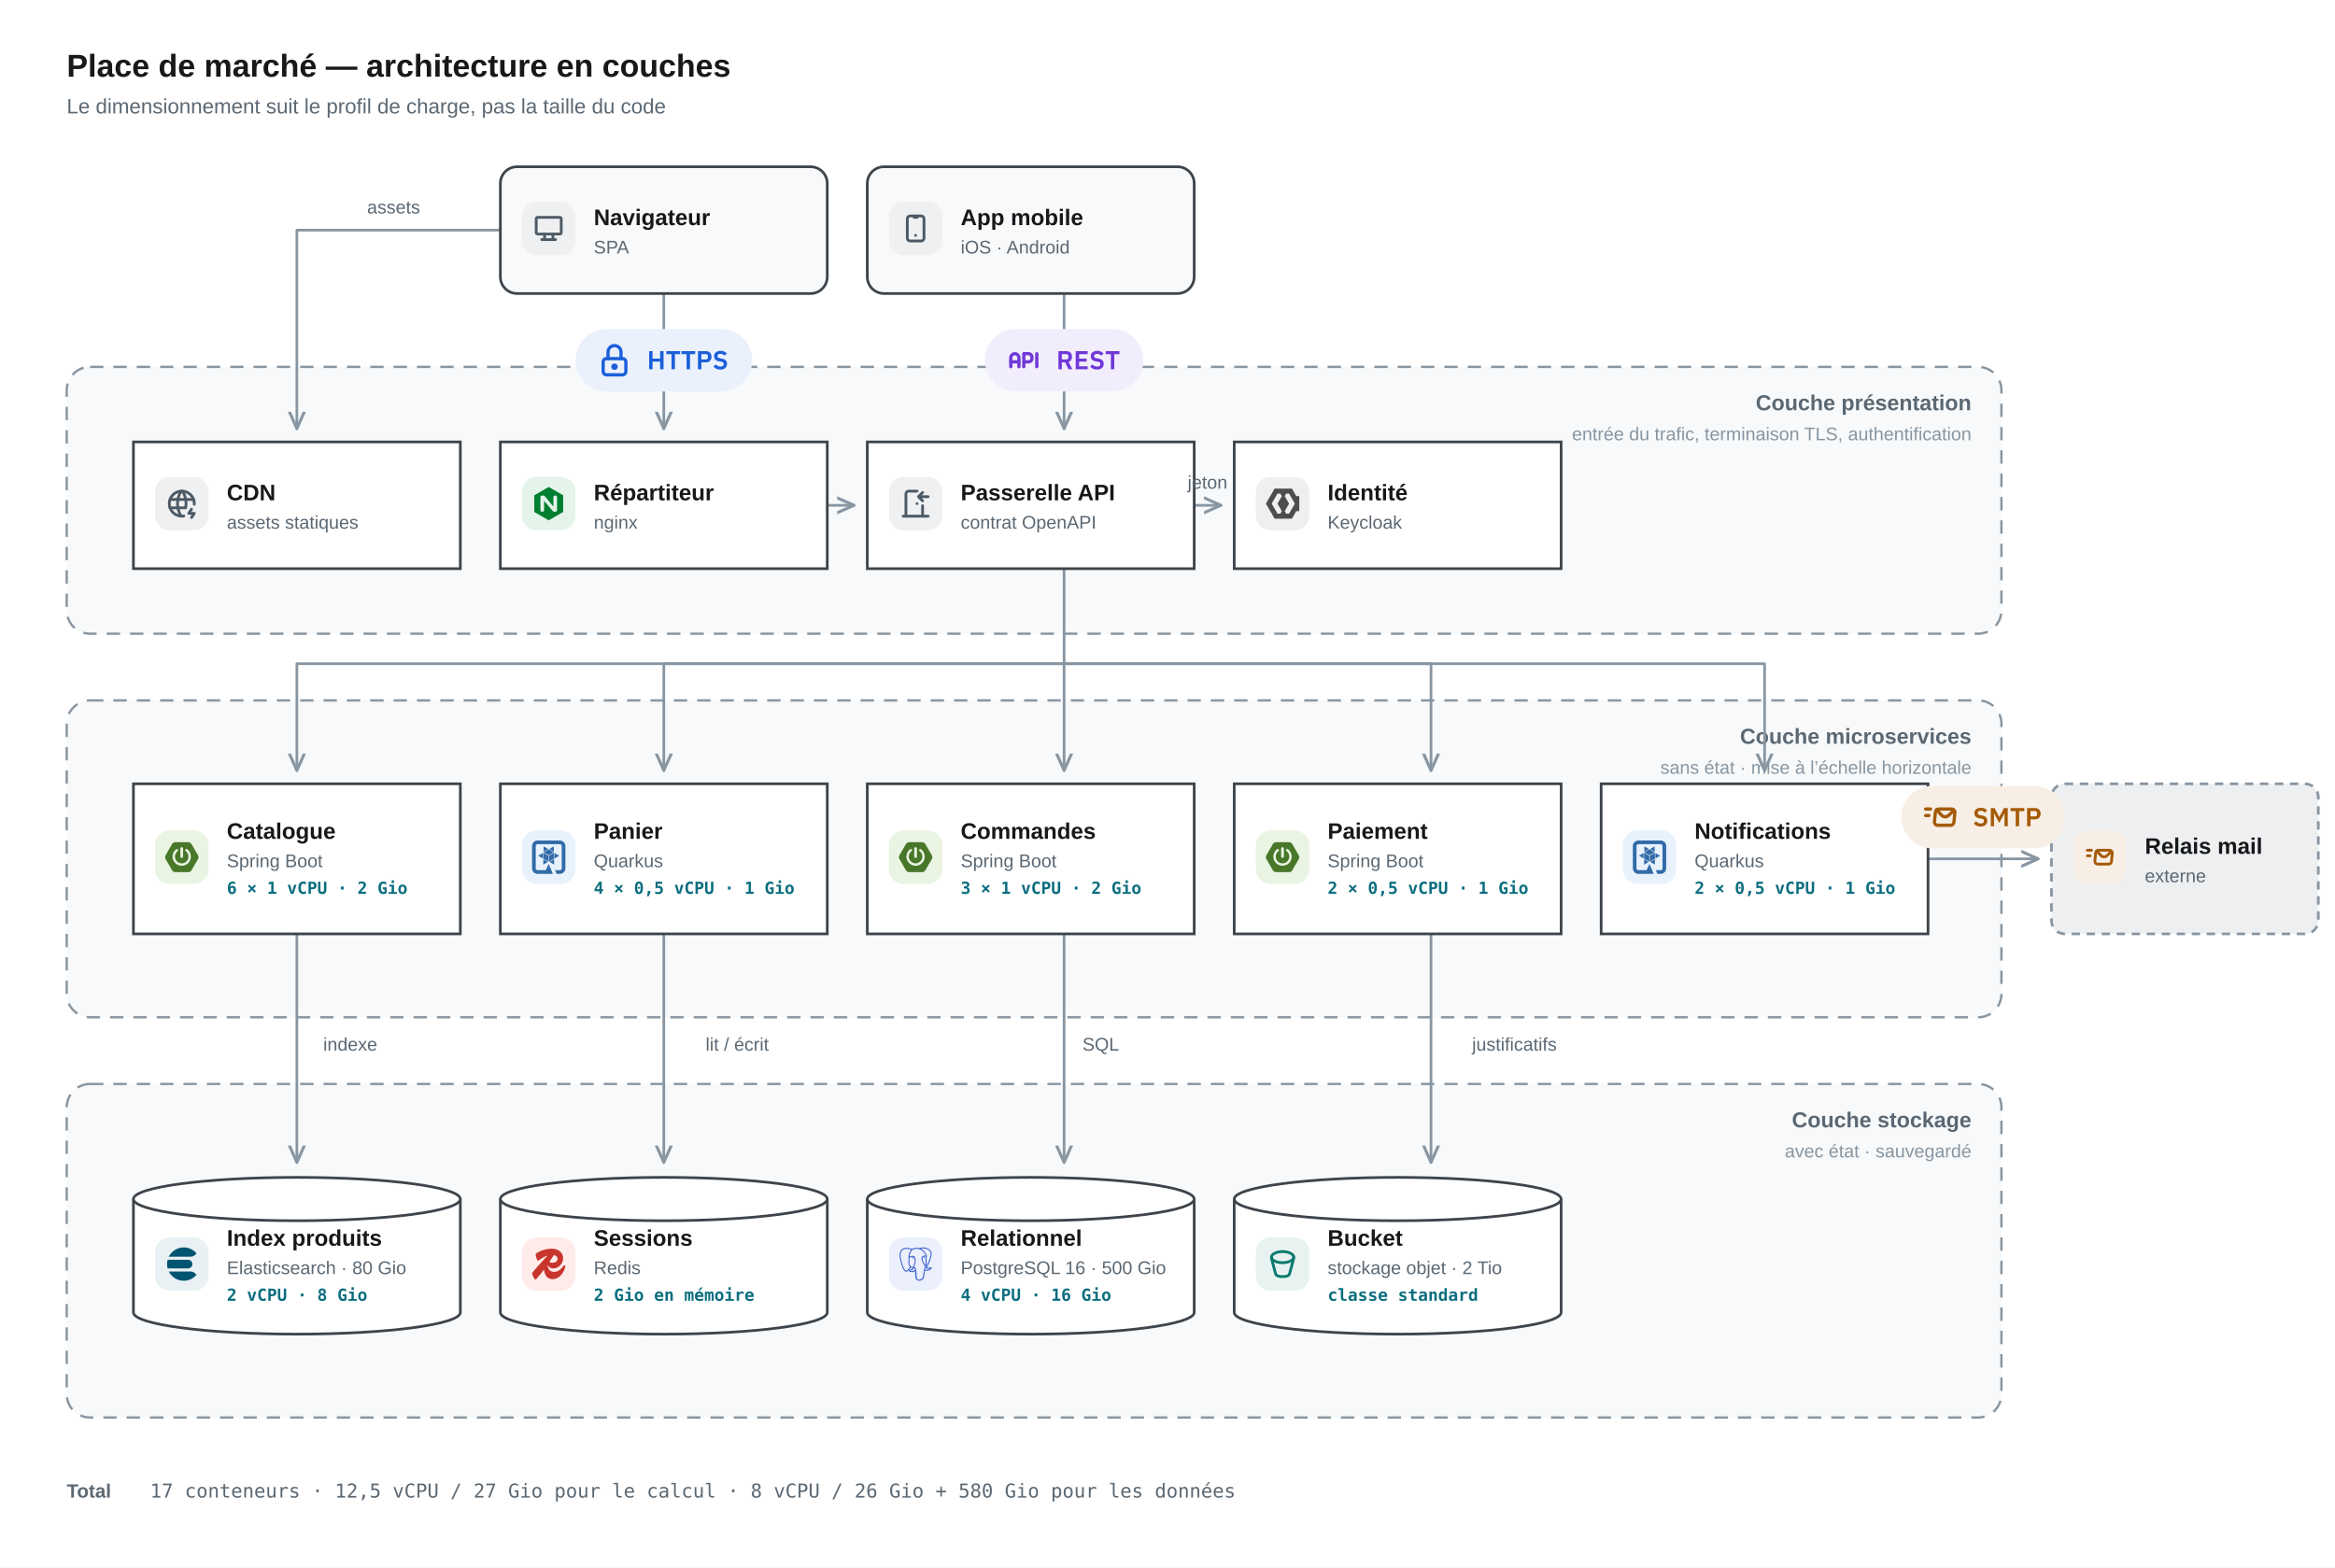
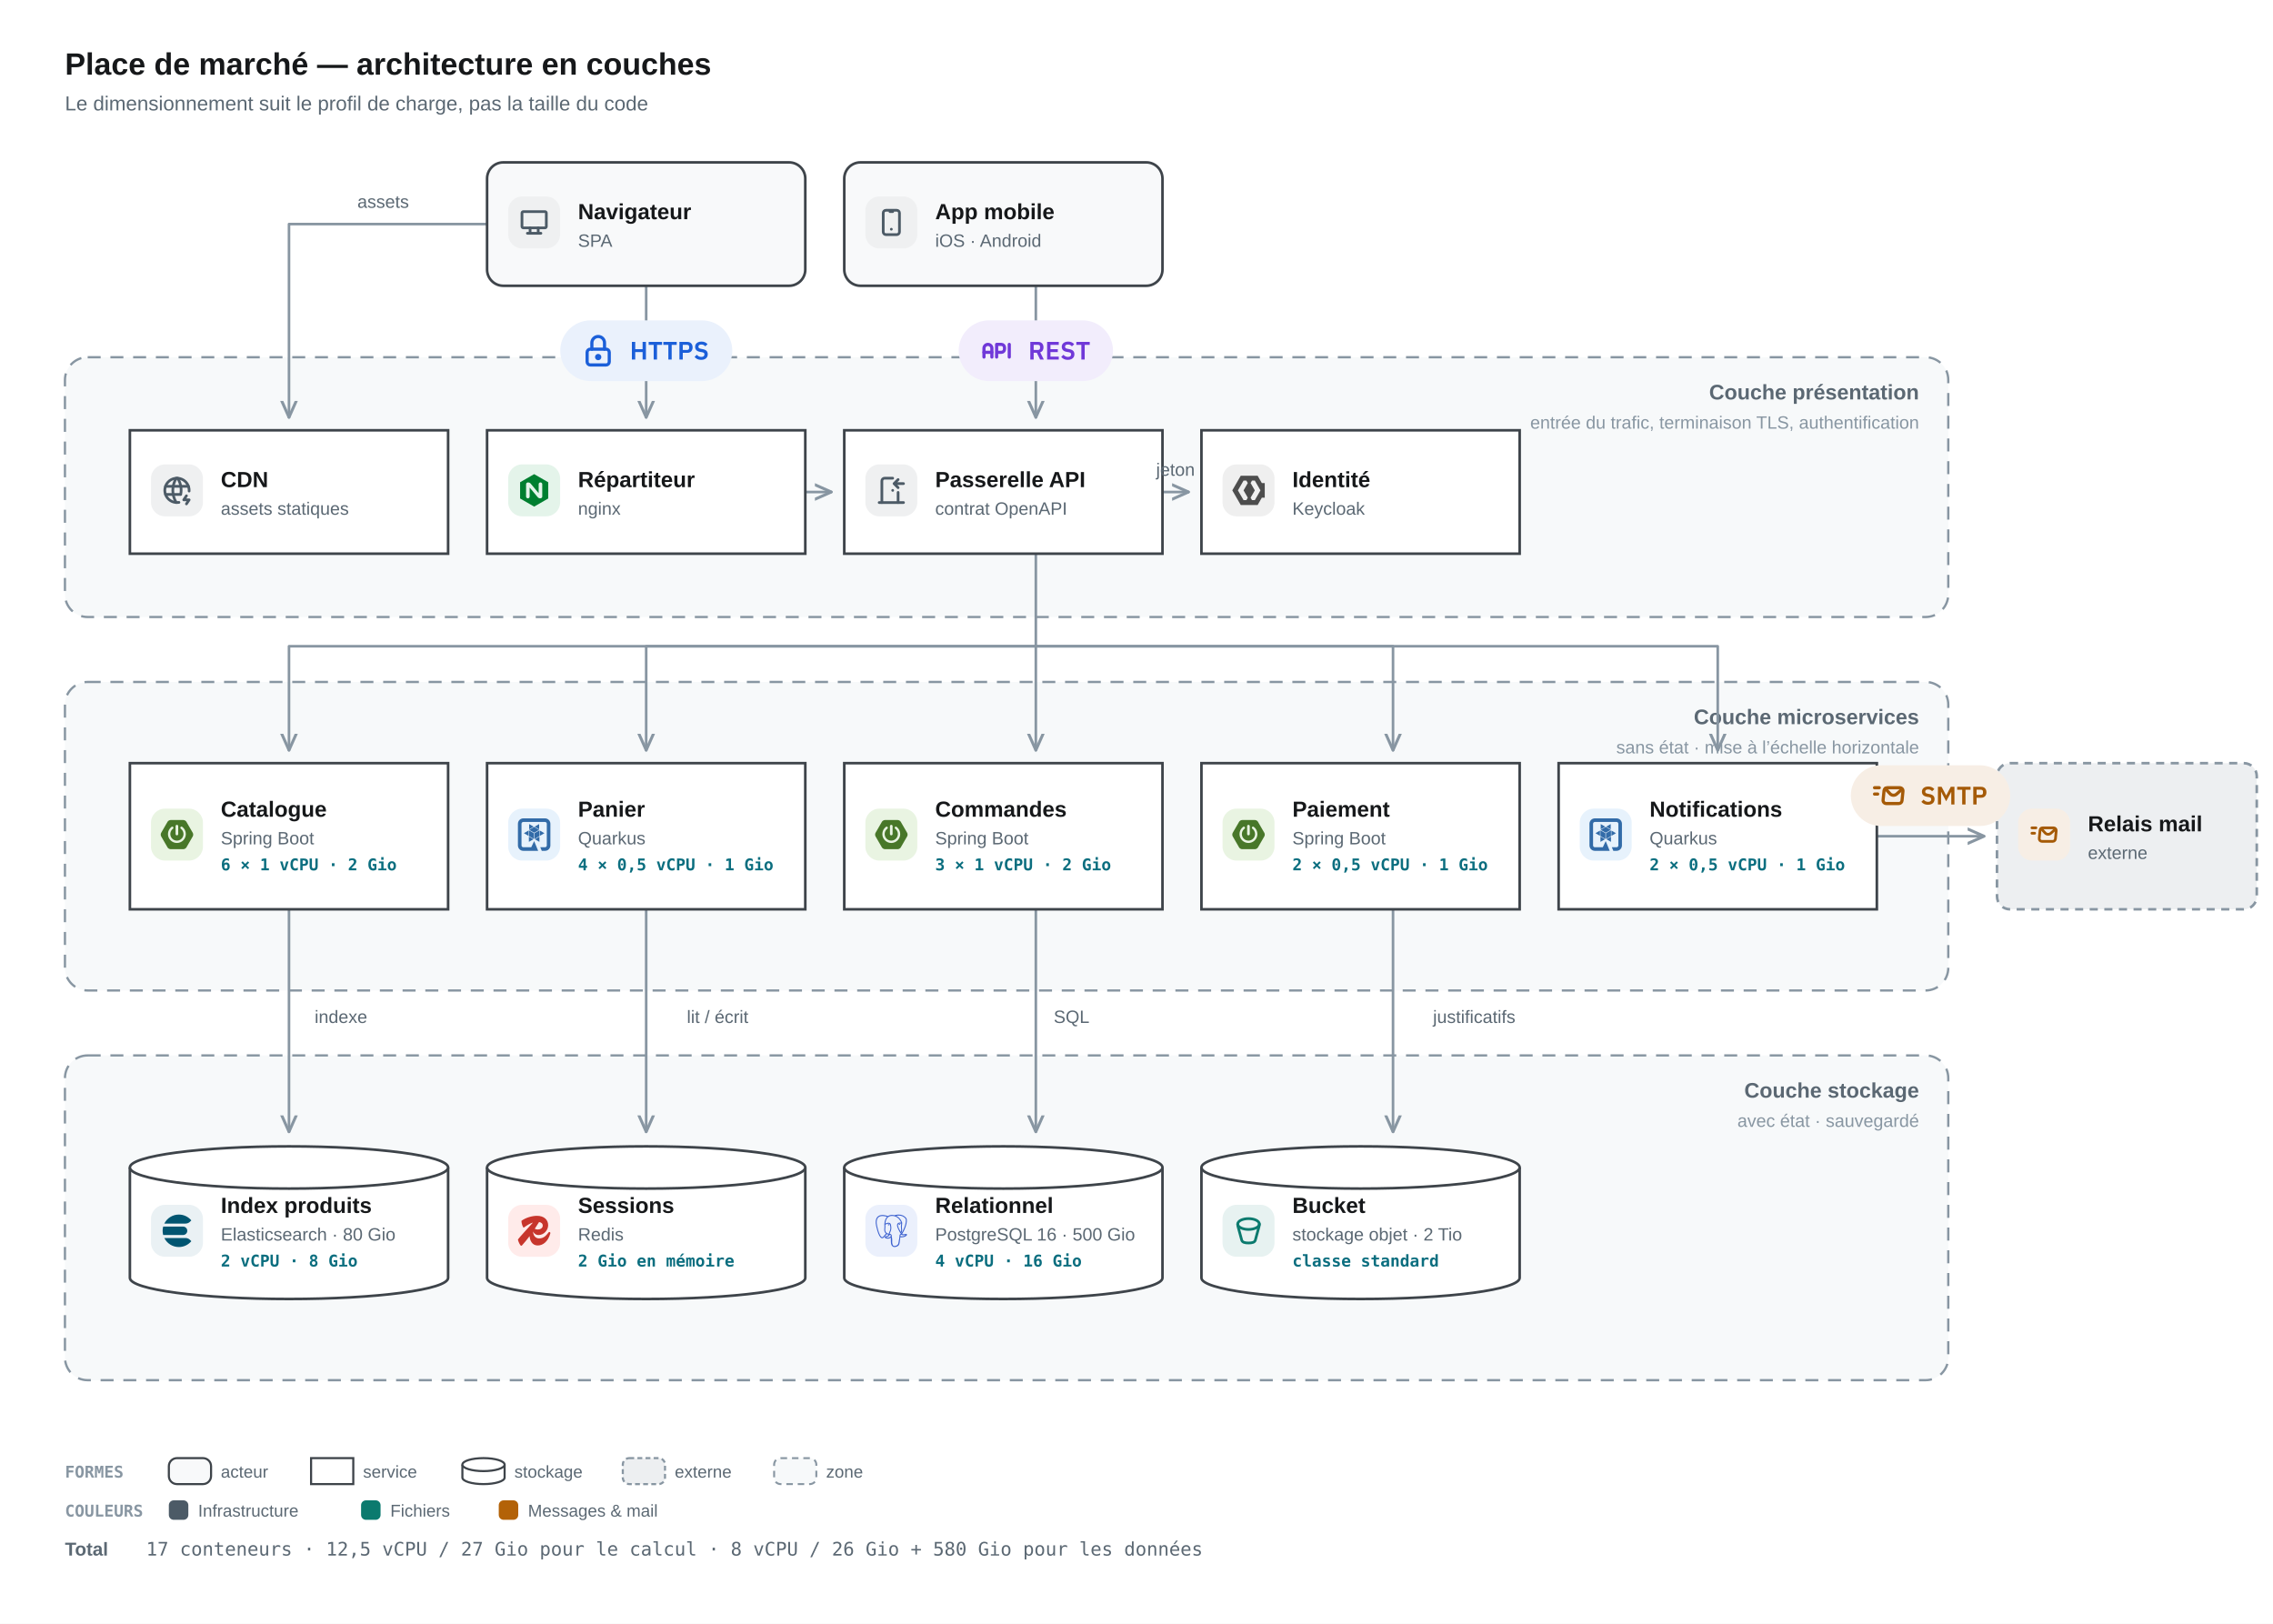
- <svg xmlns="http://www.w3.org/2000/svg" width="1400" height="940" viewBox="0 0 1400 940" font-family="'IBM Plex Sans','Helvetica Neue',Arial,sans-serif" role="img" aria-label="Architecture en couches d'une place de marché, avec le dimensionnement de chaque brique">
+ <svg xmlns="http://www.w3.org/2000/svg" width="1400" height="1000" viewBox="0 0 1400 1000" font-family="'IBM Plex Sans','Helvetica Neue',Arial,sans-serif" role="img" aria-label="Architecture en couches d'une place de marché, avec le dimensionnement de chaque brique">
  <defs>
    <marker id="fl" viewBox="0 0 10 10" refX="9" refY="5" markerWidth="7" markerHeight="7" orient="auto-start-reverse">
      <path d="M0,1 L9,5 L0,9" fill="none" stroke="#8896A2" stroke-width="1.6" stroke-linecap="round" stroke-linejoin="round" />
    </marker>
  </defs>
-   <rect width="1400" height="940" fill="#FFFFFF" />
+   <rect width="1400" height="1000" fill="#FFFFFF" />
  <text x="40" y="46" font-size="19" font-weight="700" fill="#16181A">Place de marché — architecture en couches</text>
  <text x="40" y="68" font-size="12.5" fill="#5B6873">Le dimensionnement suit le profil de charge, pas la taille du code</text>
  <g>
    <rect x="40" y="220" width="1160" height="160" rx="14" fill="#F7F9FA" stroke="#8896A2" stroke-width="1.4" stroke-dasharray="8 6" />
    <text x="1182" y="246" text-anchor="end" font-size="13" font-weight="600" fill="#5B6873">Couche présentation</text>
    <text x="1182" y="264" text-anchor="end" font-size="11" fill="#8896A2">entrée du trafic, terminaison TLS, authentification</text>
  </g>
  <g>
    <rect x="40" y="420" width="1160" height="190" rx="14" fill="#F7F9FA" stroke="#8896A2" stroke-width="1.4" stroke-dasharray="8 6" />
    <text x="1182" y="446" text-anchor="end" font-size="13" font-weight="600" fill="#5B6873">Couche microservices</text>
    <text x="1182" y="464" text-anchor="end" font-size="11" fill="#8896A2">sans état · mise à l’échelle horizontale</text>
  </g>
  <g>
    <rect x="40" y="650" width="1160" height="200" rx="14" fill="#F7F9FA" stroke="#8896A2" stroke-width="1.4" stroke-dasharray="8 6" />
    <text x="1182" y="676" text-anchor="end" font-size="13" font-weight="600" fill="#5B6873">Couche stockage</text>
    <text x="1182" y="694" text-anchor="end" font-size="11" fill="#8896A2">avec état · sauvegardé</text>
  </g>
  <path d="M398,176 V257" fill="none" stroke="#8896A2" stroke-width="1.6" stroke-linecap="round" stroke-linejoin="round" marker-end="url(#fl)" />
  <path d="M638,176 V257" fill="none" stroke="#8896A2" stroke-width="1.6" stroke-linecap="round" stroke-linejoin="round" marker-end="url(#fl)" />
  <path d="M300,138 H178 V257" fill="none" stroke="#8896A2" stroke-width="1.6" stroke-linecap="round" stroke-linejoin="round" marker-end="url(#fl)" />
  <path d="M496,303 H512" fill="none" stroke="#8896A2" stroke-width="1.6" stroke-linecap="round" stroke-linejoin="round" marker-end="url(#fl)" />
  <path d="M716,303 H732" fill="none" stroke="#8896A2" stroke-width="1.6" stroke-linecap="round" stroke-linejoin="round" marker-end="url(#fl)" />
  <path d="M638,341 V398 H178 V462" fill="none" stroke="#8896A2" stroke-width="1.6" stroke-linecap="round" stroke-linejoin="round" marker-end="url(#fl)" />
  <path d="M638,398 H398 V462" fill="none" stroke="#8896A2" stroke-width="1.6" stroke-linecap="round" stroke-linejoin="round" marker-end="url(#fl)" />
  <path d="M638,398 V462" fill="none" stroke="#8896A2" stroke-width="1.6" stroke-linecap="round" stroke-linejoin="round" marker-end="url(#fl)" />
  <path d="M638,398 H858 V462" fill="none" stroke="#8896A2" stroke-width="1.6" stroke-linecap="round" stroke-linejoin="round" marker-end="url(#fl)" />
  <path d="M638,398 H1058 V462" fill="none" stroke="#8896A2" stroke-width="1.6" stroke-linecap="round" stroke-linejoin="round" marker-end="url(#fl)" />
  <path d="M178,560 V697" fill="none" stroke="#8896A2" stroke-width="1.6" stroke-linecap="round" stroke-linejoin="round" marker-end="url(#fl)" />
  <path d="M398,560 V697" fill="none" stroke="#8896A2" stroke-width="1.6" stroke-linecap="round" stroke-linejoin="round" marker-end="url(#fl)" />
  <path d="M638,560 V697" fill="none" stroke="#8896A2" stroke-width="1.6" stroke-linecap="round" stroke-linejoin="round" marker-end="url(#fl)" />
  <path d="M858,560 V697" fill="none" stroke="#8896A2" stroke-width="1.6" stroke-linecap="round" stroke-linejoin="round" marker-end="url(#fl)" />
  <path d="M1156,515 H1222" fill="none" stroke="#8896A2" stroke-width="1.6" stroke-linecap="round" stroke-linejoin="round" marker-end="url(#fl)" />
  <g>
    <rect x="300" y="100" width="196" height="76" rx="10" fill="#F8F9FA" stroke="#3E444A" stroke-width="1.6" />
    <svg x="313" y="121" width="32" height="32" viewBox="0 0 48 48">
      <rect width="48" height="48" rx="13" fill="#eff0f1" />
      <svg x="9" y="9" width="30" height="30" viewBox="0 0 24 24" fill="none" stroke="#4C5A66" stroke-width="2" stroke-linecap="round" stroke-linejoin="round">
        <path stroke="none" d="M0 0h24v24H0z" fill="none" />
        <path d="M3 5a1 1 0 0 1 1 -1h16a1 1 0 0 1 1 1v10a1 1 0 0 1 -1 1h-16a1 1 0 0 1 -1 -1v-10" />
        <path d="M7 20h10" />
        <path d="M9 16v4" />
        <path d="M15 16v4" />
      </svg>
    </svg>
    <text x="356" y="135" font-size="13.5" font-weight="600" fill="#16181A">Navigateur</text>
    <text x="356" y="152" font-size="11" fill="#5B6873">SPA</text>
  </g>
  <g>
    <rect x="520" y="100" width="196" height="76" rx="10" fill="#F8F9FA" stroke="#3E444A" stroke-width="1.6" />
    <svg x="533" y="121" width="32" height="32" viewBox="0 0 48 48">
      <rect width="48" height="48" rx="13" fill="#eff0f1" />
      <svg x="9" y="9" width="30" height="30" viewBox="0 0 24 24" fill="none" stroke="#4C5A66" stroke-width="2" stroke-linecap="round" stroke-linejoin="round">
        <path stroke="none" d="M0 0h24v24H0z" fill="none" />
        <path d="M6 5a2 2 0 0 1 2 -2h8a2 2 0 0 1 2 2v14a2 2 0 0 1 -2 2h-8a2 2 0 0 1 -2 -2v-14" />
        <path d="M11 4h2" />
        <path d="M12 17v.01" />
      </svg>
    </svg>
    <text x="576" y="135" font-size="13.5" font-weight="600" fill="#16181A">App mobile</text>
    <text x="576" y="152" font-size="11" fill="#5B6873">iOS · Android</text>
  </g>
  <g>
    <rect x="80" y="265" width="196" height="76" fill="#FFFFFF" stroke="#3E444A" stroke-width="1.6" />
    <svg x="93" y="286" width="32" height="32" viewBox="0 0 48 48">
      <rect width="48" height="48" rx="13" fill="#eff0f1" />
      <svg x="9" y="9" width="30" height="30" viewBox="0 0 24 24" fill="none" stroke="#4C5A66" stroke-width="2" stroke-linecap="round" stroke-linejoin="round">
        <path stroke="none" d="M0 0h24v24H0z" fill="none" />
        <path d="M20.985 12.52a9 9 0 1 0 -7.52 8.36" />
        <path d="M3.6 9h16.8" />
        <path d="M3.6 15h10.9" />
        <path d="M11.5 3a17 17 0 0 0 0 18" />
        <path d="M12.5 3c2.313 3.706 3.07 7.856 2.27 12" />
        <path d="M19 16l-2 3h4l-2 3" />
      </svg>
    </svg>
    <text x="136" y="300" font-size="13.5" font-weight="600" fill="#16181A">CDN</text>
    <text x="136" y="317" font-size="11" fill="#5B6873">assets statiques</text>
  </g>
  <g>
    <rect x="300" y="265" width="196" height="76" fill="#FFFFFF" stroke="#3E444A" stroke-width="1.6" />
    <svg x="313" y="286" width="32" height="32" viewBox="0 0 48 48">
      <rect width="48" height="48" rx="13" fill="#e4f4ea" />
      <svg x="9" y="9" width="30" height="30" viewBox="0 0 24 24" fill="#007f30">
        <path d="M12 0L1.605 6v12L12 24l10.395-6V6L12 0zm6 16.59c0 .705-.646 1.29-1.529 1.29-.631 0-1.351-.255-1.801-.81l-6-7.141v6.66c0 .721-.57 1.29-1.274 1.29H7.32c-.721 0-1.29-.6-1.29-1.29V7.41c0-.705.63-1.29 1.5-1.29.646 0 1.38.255 1.83.81l5.97 7.141V7.41c0-.721.6-1.29 1.29-1.29h.075c.72 0 1.29.6 1.29 1.29v9.18H18z" />
      </svg>
    </svg>
    <text x="356" y="300" font-size="13.5" font-weight="600" fill="#16181A">Répartiteur</text>
    <text x="356" y="317" font-size="11" fill="#5B6873">nginx</text>
  </g>
  <g>
    <rect x="520" y="265" width="196" height="76" fill="#FFFFFF" stroke="#3E444A" stroke-width="1.6" />
    <svg x="533" y="286" width="32" height="32" viewBox="0 0 48 48">
      <rect width="48" height="48" rx="13" fill="#eff0f1" />
      <svg x="9" y="9" width="30" height="30" viewBox="0 0 24 24" fill="none" stroke="#4C5A66" stroke-width="2" stroke-linecap="round" stroke-linejoin="round">
        <path stroke="none" d="M0 0h24v24H0z" fill="none" />
        <path d="M13 12v.01" />
        <path d="M3 21h18" />
        <path d="M5 21v-16a2 2 0 0 1 2 -2h6m4 10.5v7.5" />
        <path d="M21 7h-7m3 -3l-3 3l3 3" />
      </svg>
    </svg>
    <text x="576" y="300" font-size="13.5" font-weight="600" fill="#16181A">Passerelle API</text>
    <text x="576" y="317" font-size="11" fill="#5B6873">contrat OpenAPI</text>
  </g>
  <g>
    <rect x="740" y="265" width="196" height="76" fill="#FFFFFF" stroke="#3E444A" stroke-width="1.6" />
    <svg x="753" y="286" width="32" height="32" viewBox="0 0 48 48">
      <rect width="48" height="48" rx="13" fill="#efefef" />
      <svg x="9" y="9" width="30" height="30" viewBox="0 0 24 24" fill="#4D4D4D">
        <path d="m18.742 1.182-12.493.002C4.155 4.784 2.079 8.393 0 12.002c2.071 3.612 4.162 7.214 6.252 10.816l12.49-.004 3.089-5.404h2.158v-.002H24L23.996 6.59h-2.168zM8.327 4.792h2.081l1.04 1.8-3.12 5.413 3.117 5.403-1.035 1.81H8.327a2047.566 2047.566 0 0 0-4.168-7.204C5.547 9.606 6.937 7.2 8.327 4.792Zm6.241 0 2.086.003c1.393 2.405 2.78 4.813 4.166 7.222l-4.167 7.2h-2.08c-.382-.562-1.038-1.808-1.038-1.808l3.123-5.405-3.124-5.413z" />
      </svg>
    </svg>
    <text x="796" y="300" font-size="13.5" font-weight="600" fill="#16181A">Identité</text>
    <text x="796" y="317" font-size="11" fill="#5B6873">Keycloak</text>
  </g>
  <g>
    <rect x="80" y="470" width="196" height="90" fill="#FFFFFF" stroke="#3E444A" stroke-width="1.6" />
    <svg x="93" y="498" width="32" height="32" viewBox="0 0 48 48">
      <rect width="48" height="48" rx="13" fill="#e9f4e2" />
      <svg x="9" y="9" width="30" height="30" viewBox="0 0 24 24" fill="#487729">
        <path d="m23.693 10.706-4.73-8.184c-.409-.711-1.417-1.294-2.24-1.294H7.272c-.819 0-1.831.584-2.24 1.294L.307 10.706c-.409.711-.409 1.873 0 2.584l4.725 8.189c.409.711 1.417 1.294 2.24 1.294h9.455c.819 0 1.826-.584 2.24-1.294l4.725-8.189c.409-.711.409-1.873 0-2.584zM10.976 5.755c0-.536.438-.974.974-.974s.974.438.974.974v5.822c0 .537-.438.974-.974.974s-.974-.438-.974-.974zm.974 12.429c-3.643 0-6.608-2.965-6.608-6.608.005-2.09.993-4.052 2.668-5.304a.866.866 0 0 1 1.214.179.866.866 0 0 1-.179 1.214c-2.16 1.605-2.612 4.659-1.007 6.819 1.605 2.16 4.659 2.612 6.819 1.007 1.238-.918 1.967-2.372 1.967-3.916a4.897 4.897 0 0 0-1.986-3.925c-.386-.282-.466-.828-.184-1.214.282-.386.828-.466 1.214-.183 1.69 1.247 2.683 3.224 2.687 5.323 0 3.647-2.965 6.608-6.608 6.608z" />
      </svg>
    </svg>
    <text x="136" y="503" font-size="13.5" font-weight="600" fill="#16181A">Catalogue</text>
    <text x="136" y="520" font-size="11" fill="#5B6873">Spring Boot</text>
    <text x="136" y="536" font-size="10" font-weight="600" fill="#0B6E7F" font-family="'IBM Plex Mono',monospace">6 × 1 vCPU · 2 Gio</text>
  </g>
  <g>
    <rect x="300" y="470" width="196" height="90" fill="#FFFFFF" stroke="#3E444A" stroke-width="1.6" />
    <svg x="313" y="498" width="32" height="32" viewBox="0 0 48 48">
      <rect width="48" height="48" rx="13" fill="#e7f2fc" />
      <svg x="9" y="9" width="30" height="30" viewBox="0 0 24 24" fill="#326ba8">
        <path d="M3.981 0A3.993 3.993 0 0 0 0 3.981V20.02A3.993 3.993 0 0 0 3.981 24h10.983L12 16.8l-2.15 4.546H3.98c-.72 0-1.327-.608-1.327-1.327V3.98c0-.72.608-1.327 1.327-1.327h16.04c.72 0 1.327.608 1.327 1.327v16.04c0 .72-.608 1.327-1.327 1.327h-3.48L17.63 24h2.388A3.993 3.993 0 0 0 24 20.019V3.98A3.993 3.993 0 0 0 20.019 0zm4.324 4.217v3.858l3.341-1.93zm7.39 0l-3.341 1.929 3.34 1.929zM12 6.35L8.305 8.483 12 10.617l3.695-2.134zM8.104 8.832v4.266l3.695 2.133v-4.266zm7.792 0L12.2 10.965v4.266l3.695-2.133zm-8.146.204l-3.34 1.93 3.34 1.928zm8.5 0v3.858l3.34-1.929zm-8.146 4.47v3.859l3.341-1.93zm7.792 0l-3.341 1.93 3.34 1.929z" />
      </svg>
    </svg>
    <text x="356" y="503" font-size="13.5" font-weight="600" fill="#16181A">Panier</text>
    <text x="356" y="520" font-size="11" fill="#5B6873">Quarkus</text>
    <text x="356" y="536" font-size="10" font-weight="600" fill="#0B6E7F" font-family="'IBM Plex Mono',monospace">4 × 0,5 vCPU · 1 Gio</text>
  </g>
  <g>
    <rect x="520" y="470" width="196" height="90" fill="#FFFFFF" stroke="#3E444A" stroke-width="1.6" />
    <svg x="533" y="498" width="32" height="32" viewBox="0 0 48 48">
      <rect width="48" height="48" rx="13" fill="#e9f4e2" />
      <svg x="9" y="9" width="30" height="30" viewBox="0 0 24 24" fill="#487729">
        <path d="m23.693 10.706-4.73-8.184c-.409-.711-1.417-1.294-2.24-1.294H7.272c-.819 0-1.831.584-2.24 1.294L.307 10.706c-.409.711-.409 1.873 0 2.584l4.725 8.189c.409.711 1.417 1.294 2.24 1.294h9.455c.819 0 1.826-.584 2.24-1.294l4.725-8.189c.409-.711.409-1.873 0-2.584zM10.976 5.755c0-.536.438-.974.974-.974s.974.438.974.974v5.822c0 .537-.438.974-.974.974s-.974-.438-.974-.974zm.974 12.429c-3.643 0-6.608-2.965-6.608-6.608.005-2.09.993-4.052 2.668-5.304a.866.866 0 0 1 1.214.179.866.866 0 0 1-.179 1.214c-2.16 1.605-2.612 4.659-1.007 6.819 1.605 2.16 4.659 2.612 6.819 1.007 1.238-.918 1.967-2.372 1.967-3.916a4.897 4.897 0 0 0-1.986-3.925c-.386-.282-.466-.828-.184-1.214.282-.386.828-.466 1.214-.183 1.69 1.247 2.683 3.224 2.687 5.323 0 3.647-2.965 6.608-6.608 6.608z" />
      </svg>
    </svg>
    <text x="576" y="503" font-size="13.5" font-weight="600" fill="#16181A">Commandes</text>
    <text x="576" y="520" font-size="11" fill="#5B6873">Spring Boot</text>
    <text x="576" y="536" font-size="10" font-weight="600" fill="#0B6E7F" font-family="'IBM Plex Mono',monospace">3 × 1 vCPU · 2 Gio</text>
  </g>
  <g>
    <rect x="740" y="470" width="196" height="90" fill="#FFFFFF" stroke="#3E444A" stroke-width="1.6" />
    <svg x="753" y="498" width="32" height="32" viewBox="0 0 48 48">
      <rect width="48" height="48" rx="13" fill="#e9f4e2" />
      <svg x="9" y="9" width="30" height="30" viewBox="0 0 24 24" fill="#487729">
        <path d="m23.693 10.706-4.73-8.184c-.409-.711-1.417-1.294-2.24-1.294H7.272c-.819 0-1.831.584-2.24 1.294L.307 10.706c-.409.711-.409 1.873 0 2.584l4.725 8.189c.409.711 1.417 1.294 2.24 1.294h9.455c.819 0 1.826-.584 2.24-1.294l4.725-8.189c.409-.711.409-1.873 0-2.584zM10.976 5.755c0-.536.438-.974.974-.974s.974.438.974.974v5.822c0 .537-.438.974-.974.974s-.974-.438-.974-.974zm.974 12.429c-3.643 0-6.608-2.965-6.608-6.608.005-2.09.993-4.052 2.668-5.304a.866.866 0 0 1 1.214.179.866.866 0 0 1-.179 1.214c-2.16 1.605-2.612 4.659-1.007 6.819 1.605 2.16 4.659 2.612 6.819 1.007 1.238-.918 1.967-2.372 1.967-3.916a4.897 4.897 0 0 0-1.986-3.925c-.386-.282-.466-.828-.184-1.214.282-.386.828-.466 1.214-.183 1.69 1.247 2.683 3.224 2.687 5.323 0 3.647-2.965 6.608-6.608 6.608z" />
      </svg>
    </svg>
    <text x="796" y="503" font-size="13.5" font-weight="600" fill="#16181A">Paiement</text>
    <text x="796" y="520" font-size="11" fill="#5B6873">Spring Boot</text>
    <text x="796" y="536" font-size="10" font-weight="600" fill="#0B6E7F" font-family="'IBM Plex Mono',monospace">2 × 0,5 vCPU · 1 Gio</text>
  </g>
  <g>
    <rect x="960" y="470" width="196" height="90" fill="#FFFFFF" stroke="#3E444A" stroke-width="1.6" />
    <svg x="973" y="498" width="32" height="32" viewBox="0 0 48 48">
      <rect width="48" height="48" rx="13" fill="#e7f2fc" />
      <svg x="9" y="9" width="30" height="30" viewBox="0 0 24 24" fill="#326ba8">
        <path d="M3.981 0A3.993 3.993 0 0 0 0 3.981V20.02A3.993 3.993 0 0 0 3.981 24h10.983L12 16.8l-2.15 4.546H3.98c-.72 0-1.327-.608-1.327-1.327V3.98c0-.72.608-1.327 1.327-1.327h16.04c.72 0 1.327.608 1.327 1.327v16.04c0 .72-.608 1.327-1.327 1.327h-3.48L17.63 24h2.388A3.993 3.993 0 0 0 24 20.019V3.98A3.993 3.993 0 0 0 20.019 0zm4.324 4.217v3.858l3.341-1.93zm7.39 0l-3.341 1.929 3.34 1.929zM12 6.35L8.305 8.483 12 10.617l3.695-2.134zM8.104 8.832v4.266l3.695 2.133v-4.266zm7.792 0L12.2 10.965v4.266l3.695-2.133zm-8.146.204l-3.34 1.93 3.34 1.928zm8.5 0v3.858l3.34-1.929zm-8.146 4.47v3.859l3.341-1.93zm7.792 0l-3.341 1.93 3.34 1.929z" />
      </svg>
    </svg>
    <text x="1016" y="503" font-size="13.5" font-weight="600" fill="#16181A">Notifications</text>
    <text x="1016" y="520" font-size="11" fill="#5B6873">Quarkus</text>
    <text x="1016" y="536" font-size="10" font-weight="600" fill="#0B6E7F" font-family="'IBM Plex Mono',monospace">2 × 0,5 vCPU · 1 Gio</text>
  </g>
  <g>
    <path d="M80 719 v68 a98 13 0 0 0 196 0 v-68" fill="#FFFFFF" stroke="#3E444A" stroke-width="1.6" />
    <ellipse cx="178" cy="719" rx="98" ry="13" fill="#FFFFFF" stroke="#3E444A" stroke-width="1.6" />
    <svg x="93" y="742" width="32" height="32" viewBox="0 0 48 48">
      <rect width="48" height="48" rx="13" fill="#eaf1f4" />
      <svg x="9" y="9" width="30" height="30" viewBox="0 0 24 24" fill="#005571">
        <path d="M13.394 0C8.683 0 4.609 2.716 2.644 6.667h15.641a4.77 4.77 0 0 0 3.073-1.11c.446-.375.864-.785 1.247-1.243l.001-.002A11.974 11.974 0 0 0 13.394 0zM1.804 8.889a12.009 12.009 0 0 0 0 6.222h14.7a3.111 3.111 0 1 0 0-6.222zm.84 8.444C4.61 21.283 8.684 24 13.395 24c3.701 0 7.011-1.677 9.212-4.312l-.001-.002a9.958 9.958 0 0 0-1.247-1.243 4.77 4.77 0 0 0-3.073-1.11z" />
      </svg>
    </svg>
    <text x="136" y="747" font-size="13.5" font-weight="600" fill="#16181A">Index produits</text>
    <text x="136" y="764" font-size="11" fill="#5B6873">Elasticsearch · 80 Gio</text>
    <text x="136" y="780" font-size="10" font-weight="600" fill="#0B6E7F" font-family="'IBM Plex Mono',monospace">2 vCPU · 8 Gio</text>
  </g>
  <g>
    <path d="M300 719 v68 a98 13 0 0 0 196 0 v-68" fill="#FFFFFF" stroke="#3E444A" stroke-width="1.6" />
    <ellipse cx="398" cy="719" rx="98" ry="13" fill="#FFFFFF" stroke="#3E444A" stroke-width="1.6" />
    <svg x="313" y="742" width="32" height="32" viewBox="0 0 48 48">
      <rect width="48" height="48" rx="13" fill="#ffebea" />
      <svg x="9" y="9" width="30" height="30" viewBox="0 0 24 24" fill="#c7352c">
        <path d="M22.71 13.145c-1.66 2.092-3.452 4.483-7.038 4.483-3.203 0-4.397-2.825-4.48-5.12.701 1.484 2.073 2.685 4.214 2.63 4.117-.133 6.94-3.852 6.94-7.239 0-4.05-3.022-6.972-8.268-6.972-3.752 0-8.4 1.428-11.455 3.685C2.59 6.937 3.885 9.958 4.35 9.626c2.648-1.904 4.748-3.13 6.784-3.744C8.12 9.244.886 17.05 0 18.425c.1 1.261 1.66 4.648 2.424 4.648.232 0 .431-.133.664-.365a100.49 100.49 0 0 0 5.54-6.765c.222 3.104 1.748 6.898 6.014 6.898 3.819 0 7.604-2.756 9.33-8.965.2-.764-.73-1.361-1.261-.73zm-4.349-5.013c0 1.959-1.926 2.922-3.685 2.922-.941 0-1.664-.247-2.235-.568 1.051-1.592 2.092-3.225 3.21-4.973 1.972.334 2.71 1.43 2.71 2.619z" />
      </svg>
    </svg>
    <text x="356" y="747" font-size="13.5" font-weight="600" fill="#16181A">Sessions</text>
    <text x="356" y="764" font-size="11" fill="#5B6873">Redis</text>
    <text x="356" y="780" font-size="10" font-weight="600" fill="#0B6E7F" font-family="'IBM Plex Mono',monospace">2 Gio en mémoire</text>
  </g>
  <g>
    <path d="M520 719 v68 a98 13 0 0 0 196 0 v-68" fill="#FFFFFF" stroke="#3E444A" stroke-width="1.6" />
    <ellipse cx="618" cy="719" rx="98" ry="13" fill="#FFFFFF" stroke="#3E444A" stroke-width="1.6" />
    <svg x="533" y="742" width="32" height="32" viewBox="0 0 48 48">
      <rect width="48" height="48" rx="13" fill="#ebf0fc" />
      <svg x="9" y="9" width="30" height="30" viewBox="0 0 24 24" fill="#3c61cf">
        <path d="M23.559 14.723a.527.527 0 0 0-.056-.119c-.139-.263-.477-.342-1.007-.232-1.653.341-2.293.131-2.526-.019 1.342-2.048 2.445-4.522 3.041-6.83.271-1.051.798-3.524.122-4.732a1.564 1.564 0 0 0-.151-.235C21.693.909 19.801.025 17.51.001c-1.495-.016-2.771.346-3.116.479a9.449 9.449 0 0 0-.516-.082 8.044 8.044 0 0 0-1.311-.128c-1.182-.018-2.204.264-3.05.841-.857-.321-4.789-1.645-7.222.079C.936 2.153.309 3.873.43 6.304c.041.818.507 3.334 1.242 5.744.46 1.506.939 2.702 1.433 3.582.553.994 1.126 1.593 1.714 1.79.447.149 1.133.144 1.858-.728.801-.964 1.59-1.826 1.945-2.207.435.235.906.362 1.39.377a.057.057 0 0 0 0.0.004 11.031 11.031 0 0 0-.247.305c-.339.43-.409.52-1.5.744-.31.064-1.134.234-1.146.811-.003.122.033.231.092.327.227.423.922.61 1.015.633 1.335.334 2.504.092 3.371-.679-.017 2.231.077 4.417.345 5.087.221.553.762 1.905 2.469 1.904.251 0 .526-.029.83-.094 1.782-.382 2.556-1.17 2.855-2.906.15-.871.402-2.875.539-4.101.017-.07.036-.121.057-.136.001-.001.07-.047.427.031a.367.367 0 0 0 .044.007l.254.022.015.001c.847.038 1.911-.143 2.531-.431.644-.299 1.806-1.032 1.595-1.67zM2.371 11.877c-.744-2.436-1.178-4.885-1.212-5.572-.109-2.171.417-3.683 1.562-4.493 1.837-1.299 4.84-.541 6.108-.13-.003.003-.007.006-.01.009-2.024 2.044-1.976 5.536-1.971 5.75-0.0.082.007.199.016.359.035.587.1 1.68-.073 2.918-.161 1.15.194 2.276.973 3.089.081.084.165.163.252.237-.347.371-1.1 1.193-1.903 2.158-.568.682-.96.552-1.089.509-.392-.131-.813-.587-1.238-1.322-.48-.839-.964-2.032-1.415-3.513zm6.007 5.087c-.171-.043-.327-.113-.432-.177.089-.039.237-.09.483-.141 1.283-.264 1.482-.451 1.914-1.0.099-.126.212-.269.367-.443a.355.355 0 0 0 .074-.13c.171-.151.272-.11.437-.042.156.065.308.26.369.475.029.102.062.294-.045.444-.904 1.266-2.222 1.249-3.168 1.013zm2.094-3.988-.052.141c-.133.357-.257.688-.333 1.003-.667-.002-1.317-.287-1.81-.802-.628-.655-.913-1.566-.782-2.5.183-1.308.115-2.447.079-3.059-.005-.086-.009-.161-.012-.22.296-.262 1.666-.996 2.643-.772.446.102.718.406.831.928.585 2.704.077 3.831-.33 4.736-.084.187-.163.363-.231.545zm7.364 4.572c-.017.177-.036.376-.062.596l-.146.438a.355.355 0 0 0-.018.108c-.006.475-.054.649-.115.869-.063.229-.135.489-.179 1.058-.11 1.414-.878 2.227-2.417 2.557-1.516.325-1.784-.497-2.021-1.222a6.582 6.582 0 0 0-.077-.227c-.215-.586-.191-1.412-.157-2.555.017-.561-.025-1.901-.33-2.646.004-.293.011-.591.019-.892a.353.353 0 0 0-.015-.113 1.493 1.493 0 0 0-.044-.208c-.123-.428-.421-.787-.78-.935-.142-.059-.404-.167-.718-.087.067-.276.183-.588.309-.925l.053-.142c.059-.16.134-.326.213-.501.426-.948 1.011-2.245.377-5.177-.237-1.098-1.03-1.634-2.232-1.51-.721.075-1.38.365-1.709.532a5.672 5.672 0 0 0-.196.104c.092-1.106.439-3.174 1.736-4.482a4.031 4.031 0 0 1 .303-.276.353.353 0 0 0 .145-.064c.752-.571 1.694-.851 2.802-.833.409.007.802.034 1.174.081 1.939.354 3.244 1.447 4.036 2.383.814.962 1.255 1.931 1.431 2.454-1.323-.135-2.223.127-2.68.779-.993 1.419.543 4.173 1.281 5.496.135.243.252.452.289.541.24.583.551.971.779 1.255.07.087.137.171.189.245-.401.116-1.121.383-1.055 1.717-.012.156-.042.447-.083.815-.046.208-.07.46-.099.766zm.89-1.621c-.041-.832.269-.918.597-1.01a2.857 2.857 0 0 0 .135-.041 1.202 1.202 0 0 0 .134.103c.57.377 1.582.421 3.007.134-.202.177-.519.399-.953.601-.41.19-1.096.333-1.747.364-.72.034-1.086-.081-1.172-.151zm.57-9.271c-.006.351-.054.669-.105 1.002-.055.358-.112.727-.126 1.176-.014.437.04.891.093 1.33.107.887.216 1.8-.207 2.701a3.527 3.527 0 0 1-.188-.386c-.053-.128-.167-.333-.325-.616-.616-1.104-2.057-3.69-1.319-4.745.38-.543 1.341-.566 2.178-.463zm.228 7.014a12.376 12.376 0 0 0-.085-.107l-.035-.044c.726-1.2.584-2.386.458-3.438-.052-.432-.101-.84-.088-1.223.013-.406.067-.754.118-1.091.064-.415.129-.844.111-1.351.013-.053.019-.116.012-.19-.046-.485-.6-1.938-1.729-3.253-.608-.707-1.49-1.497-2.689-2.039.525-.107 1.233-.203 2.024-.186 2.051.046 3.675.814 4.824 2.282a.908.908 0 0 1 .067.1c.723 1.356-.276 6.275-2.987 10.54zm-8.817-6.116c-.025.179-.309.422-.621.422a.582.582 0 0 1-.081-.006c-.187-.026-.377-.144-.506-.316-.046-.06-.12-.178-.105-.284.005-.04.026-.099.092-.149.118-.089.352-.123.61-.087.316.044.643.194.611.419zm7.931-.411c.011.079-.049.201-.153.31-.068.072-.212.196-.408.223a.546.546 0 0 1-.075.005c-.293 0-.541-.234-.561-.372-.024-.176.264-.311.561-.352.297-.041.611.009.636.185z" />
      </svg>
    </svg>
    <text x="576" y="747" font-size="13.5" font-weight="600" fill="#16181A">Relationnel</text>
    <text x="576" y="764" font-size="11" fill="#5B6873">PostgreSQL 16 · 500 Gio</text>
    <text x="576" y="780" font-size="10" font-weight="600" fill="#0B6E7F" font-family="'IBM Plex Mono',monospace">4 vCPU · 16 Gio</text>
  </g>
  <g>
    <path d="M740 719 v68 a98 13 0 0 0 196 0 v-68" fill="#FFFFFF" stroke="#3E444A" stroke-width="1.6" />
    <ellipse cx="838" cy="719" rx="98" ry="13" fill="#FFFFFF" stroke="#3E444A" stroke-width="1.6" />
    <svg x="753" y="742" width="32" height="32" viewBox="0 0 48 48">
      <rect width="48" height="48" rx="13" fill="#e7f2f1" />
      <svg x="9" y="9" width="30" height="30" viewBox="0 0 24 24" fill="none" stroke="#0B7A6E" stroke-width="2" stroke-linecap="round" stroke-linejoin="round">
        <path stroke="none" d="M0 0h24v24H0z" fill="none" />
        <path d="M4 7a8 4 0 1 0 16 0a8 4 0 1 0 -16 0" />
        <path d="M4 7c0 .664 .088 1.324 .263 1.965l2.737 10.035c.5 1.5 2.239 2 5 2s4.5 -.5 5 -2c.333 -1 1.246 -4.345 2.737 -10.035a7.45 7.45 0 0 0 .263 -1.965" />
      </svg>
    </svg>
    <text x="796" y="747" font-size="13.5" font-weight="600" fill="#16181A">Bucket</text>
    <text x="796" y="764" font-size="11" fill="#5B6873">stockage objet · 2 Tio</text>
    <text x="796" y="780" font-size="10" font-weight="600" fill="#0B6E7F" font-family="'IBM Plex Mono',monospace">classe standard</text>
  </g>
  <g>
    <rect x="1230" y="470" width="160" height="90" rx="8" fill="#EDEFF1" stroke="#8896A2" stroke-width="1.6" stroke-dasharray="5 4" />
    <svg x="1243" y="498" width="32" height="32" viewBox="0 0 48 48">
      <rect width="48" height="48" rx="13" fill="#f7eee5" />
      <svg x="9" y="9" width="30" height="30" viewBox="0 0 24 24" fill="none" stroke="#a55a07" stroke-width="2" stroke-linecap="round" stroke-linejoin="round">
        <path stroke="none" d="M0 0h24v24H0z" fill="none" />
        <path d="M3 7h3" />
        <path d="M3 11h2" />
        <path d="M9.02 8.801l-.6 6a2 2 0 0 0 1.99 2.199h7.98a2 2 0 0 0 1.99 -1.801l.6 -6a2 2 0 0 0 -1.99 -2.199h-7.98a2 2 0 0 0 -1.99 1.801" />
        <path d="M9.8 7.5l2.982 3.28a3 3 0 0 0 4.238 .202l3.28 -2.982" />
      </svg>
    </svg>
    <text x="1286" y="512" font-size="13.5" font-weight="600" fill="#16181A">Relais mail</text>
    <text x="1286" y="529" font-size="11" fill="#5B6873">externe</text>
  </g>
  <text x="236" y="128" text-anchor="middle" font-size="11" fill="#5B6873">assets</text>
  <text x="724" y="293" text-anchor="middle" font-size="11" fill="#5B6873">jeton</text>
  <text x="210" y="630" text-anchor="middle" font-size="11" fill="#5B6873">indexe</text>
  <text x="442" y="630" text-anchor="middle" font-size="11" fill="#5B6873">lit / écrit</text>
  <text x="660" y="630" text-anchor="middle" font-size="11" fill="#5B6873">SQL</text>
  <text x="908" y="630" text-anchor="middle" font-size="11" fill="#5B6873">justificatifs</text>
  <svg x="345.0" y="197.3" width="106.1" height="37.4" viewBox="0 0 136 48">
    <rect width="136" height="48" rx="24" fill="#eaf1fc" />
    <svg x="15" y="9" width="30" height="30" viewBox="0 0 24 24" fill="none" stroke="#1B5FD9" stroke-width="2" stroke-linecap="round" stroke-linejoin="round">
      <path stroke="none" d="M0 0h24v24H0z" fill="none" />
      <path d="M5 13a2 2 0 0 1 2 -2h10a2 2 0 0 1 2 2v6a2 2 0 0 1 -2 2h-10a2 2 0 0 1 -2 -2v-6" />
      <path d="M11 16a1 1 0 1 0 2 0a1 1 0 0 0 -2 0" />
      <path d="M8 11v-4a4 4 0 1 1 8 0v4" />
    </svg>
    <path d="M67.74 30.98L65.1 30.98L65.1 25.08L59.28 25.08L59.28 30.98L56.64 30.98L56.64 17.02L59.28 17.02L59.28 22.76L65.1 22.76L65.1 17.02L67.74 17.02L67.74 30.98ZM80.48 17.02L80.48 19.36L76.5 19.36L76.5 30.98L73.86 30.98L73.86 19.36L69.9 19.36L69.9 17.02L80.48 17.02ZM92.08 17.02L92.08 19.36L88.1 19.36L88.1 30.98L85.46 30.98L85.46 19.36L81.5 19.36L81.5 17.02L92.08 17.02ZM96.86 25.66L96.86 30.98L94.22 30.98L94.22 17.02L100.5 17.02Q101.8 17.02 102.72 17.56Q103.64 18.1 104.14 19.07Q104.64 20.04 104.64 21.34L104.64 21.34Q104.64 22.64 104.14 23.61Q103.64 24.58 102.72 25.12Q101.8 25.66 100.5 25.66L100.5 25.66L96.86 25.66ZM100.26 19.32L96.86 19.32L96.86 23.38L100.26 23.38Q100.78 23.38 101.14 23.19Q101.5 23 101.7 22.65Q101.9 22.3 101.9 21.8L101.9 21.8L101.9 20.88Q101.9 20.36 101.7 20.02Q101.5 19.68 101.14 19.5Q100.78 19.32 100.26 19.32L100.26 19.32ZM111.38 31.22L111.38 31.22Q109.6 31.22 108.33 30.58Q107.06 29.94 106.18 28.9L106.18 28.9L107.96 27.18Q108.68 28.02 109.57 28.46Q110.46 28.9 111.54 28.9L111.54 28.9Q112.76 28.9 113.38 28.36Q114 27.82 114 26.94L114 26.94Q114 26.46 113.83 26.11Q113.66 25.76 113.24 25.52Q112.82 25.28 112.1 25.16L112.1 25.16L110.78 24.96Q109.38 24.74 108.45 24.22Q107.52 23.7 107.06 22.86Q106.6 22.02 106.6 20.9L106.6 20.9Q106.6 19.64 107.22 18.72Q107.84 17.8 108.97 17.29Q110.1 16.78 111.66 16.78L111.66 16.78Q113.24 16.78 114.42 17.31Q115.6 17.84 116.44 18.84L116.44 18.84L114.64 20.54Q114.12 19.9 113.38 19.5Q112.64 19.1 111.52 19.1L111.52 19.1Q110.4 19.1 109.82 19.53Q109.24 19.96 109.24 20.74L109.24 20.74Q109.24 21.28 109.44 21.62Q109.64 21.96 110.08 22.15Q110.52 22.34 111.18 22.48L111.18 22.48L112.48 22.72Q113.9 22.96 114.82 23.48Q115.74 24 116.18 24.81Q116.62 25.62 116.62 26.78L116.62 26.78Q116.62 28.1 116.01 29.1Q115.4 30.1 114.22 30.66Q113.04 31.22 111.38 31.22Z" fill="#1B5FD9" />
  </svg>
  <svg x="590.4" y="197.3" width="95.2" height="37.4" viewBox="0 0 122 48">
    <rect width="122" height="48" rx="24" fill="#f2edfc" />
    <svg x="15" y="9" width="30" height="30" viewBox="0 0 24 24" fill="none" stroke="#7038D8" stroke-width="2" stroke-linecap="round" stroke-linejoin="round">
      <path stroke="none" d="M0 0h24v24H0z" fill="none" />
      <path d="M4 13h5" />
      <path d="M12 16v-8h3a2 2 0 0 1 2 2v1a2 2 0 0 1 -2 2h-3" />
      <path d="M20 8v8" />
      <path d="M9 16v-5.5a2.5 2.5 0 0 0 -5 0v5.5" />
    </svg>
    <path d="M61.78 25.6L59.28 25.6L59.28 30.98L56.64 30.98L56.64 17.02L62.94 17.02Q64.22 17.02 65.14 17.55Q66.06 18.08 66.56 19.05Q67.06 20.02 67.06 21.34L67.06 21.34Q67.06 22.76 66.41 23.81Q65.76 24.86 64.46 25.3L64.46 25.3L67.32 30.98L64.38 30.98L61.78 25.6ZM59.28 19.32L59.28 23.38L62.68 23.38Q63.2 23.38 63.56 23.19Q63.92 23 64.12 22.65Q64.32 22.3 64.32 21.8L64.32 21.8L64.32 20.88Q64.32 20.36 64.12 20.02Q63.92 19.68 63.56 19.5Q63.2 19.32 62.68 19.32L62.68 19.32L59.28 19.32ZM79.12 28.64L79.12 30.98L69.92 30.98L69.92 17.02L79.12 17.02L79.12 19.36L72.56 19.36L72.56 22.76L78.36 22.76L78.36 25.08L72.56 25.08L72.56 28.64L79.12 28.64ZM86.26 31.22L86.26 31.22Q84.48 31.22 83.21 30.58Q81.94 29.94 81.06 28.9L81.06 28.9L82.84 27.18Q83.56 28.02 84.45 28.46Q85.34 28.9 86.42 28.9L86.42 28.9Q87.64 28.9 88.26 28.36Q88.88 27.82 88.88 26.94L88.88 26.94Q88.88 26.46 88.71 26.11Q88.54 25.76 88.12 25.52Q87.7 25.28 86.98 25.16L86.98 25.16L85.66 24.96Q84.26 24.74 83.33 24.22Q82.4 23.7 81.94 22.86Q81.48 22.02 81.48 20.9L81.48 20.9Q81.48 19.64 82.1 18.72Q82.72 17.8 83.85 17.29Q84.98 16.78 86.54 16.78L86.54 16.78Q88.12 16.78 89.3 17.31Q90.48 17.84 91.32 18.84L91.32 18.84L89.52 20.54Q89 19.9 88.26 19.5Q87.52 19.1 86.4 19.1L86.4 19.1Q85.28 19.1 84.7 19.53Q84.12 19.96 84.12 20.74L84.12 20.74Q84.12 21.28 84.32 21.62Q84.52 21.96 84.96 22.15Q85.4 22.34 86.06 22.48L86.06 22.48L87.36 22.72Q88.78 22.96 89.7 23.48Q90.62 24 91.06 24.81Q91.5 25.62 91.5 26.78L91.5 26.78Q91.5 28.1 90.89 29.1Q90.28 30.1 89.1 30.66Q87.92 31.22 86.26 31.22ZM103.6 17.02L103.6 19.36L99.62 19.36L99.62 30.98L96.98 30.98L96.98 19.36L93.02 19.36L93.02 17.02L103.6 17.02Z" fill="#7038D8" />
  </svg>
  <svg x="1139.9" y="471.3" width="98.3" height="37.4" viewBox="0 0 126 48">
    <rect width="126" height="48" rx="24" fill="#f7eee5" />
    <svg x="15" y="9" width="30" height="30" viewBox="0 0 24 24" fill="none" stroke="#a55a07" stroke-width="2" stroke-linecap="round" stroke-linejoin="round">
      <path stroke="none" d="M0 0h24v24H0z" fill="none" />
      <path d="M3 7h3" />
      <path d="M3 11h2" />
      <path d="M9.02 8.801l-.6 6a2 2 0 0 0 1.99 2.199h7.98a2 2 0 0 0 1.99 -1.801l.6 -6a2 2 0 0 0 -1.99 -2.199h-7.98a2 2 0 0 0 -1.99 1.801" />
      <path d="M9.8 7.5l2.982 3.28a3 3 0 0 0 4.238 .202l3.28 -2.982" />
    </svg>
    <path d="M60.98 31.22L60.98 31.22Q59.2 31.22 57.93 30.58Q56.66 29.94 55.78 28.9L55.78 28.9L57.56 27.18Q58.28 28.02 59.17 28.46Q60.06 28.9 61.14 28.9L61.14 28.9Q62.36 28.9 62.98 28.36Q63.6 27.82 63.6 26.94L63.6 26.94Q63.6 26.46 63.43 26.11Q63.26 25.76 62.84 25.52Q62.42 25.28 61.7 25.16L61.7 25.16L60.38 24.96Q58.98 24.74 58.05 24.22Q57.12 23.7 56.66 22.86Q56.2 22.02 56.2 20.9L56.2 20.9Q56.2 19.64 56.82 18.72Q57.44 17.8 58.57 17.29Q59.7 16.78 61.26 16.78L61.26 16.78Q62.84 16.78 64.02 17.31Q65.2 17.84 66.04 18.84L66.04 18.84L64.24 20.54Q63.72 19.9 62.98 19.5Q62.24 19.1 61.12 19.1L61.12 19.1Q60 19.1 59.42 19.53Q58.84 19.96 58.84 20.74L58.84 20.74Q58.84 21.28 59.04 21.62Q59.24 21.96 59.68 22.15Q60.12 22.34 60.78 22.48L60.78 22.48L62.08 22.72Q63.5 22.96 64.42 23.48Q65.34 24 65.78 24.81Q66.22 25.62 66.22 26.78L66.22 26.78Q66.22 28.1 65.61 29.1Q65 30.1 63.82 30.66Q62.64 31.22 60.98 31.22ZM71.36 30.98L68.86 30.98L68.86 17.02L71.78 17.02L73.88 20.98L75.38 23.84L75.44 23.84L76.92 20.98L79 17.02L81.92 17.02L81.92 30.98L79.42 30.98L79.42 21.06L79.36 21.06L78.28 23.18L75.38 28.46L72.52 23.2L71.42 20.96L71.36 20.96L71.36 30.98ZM94.66 17.02L94.66 19.36L90.68 19.36L90.68 30.98L88.04 30.98L88.04 19.36L84.08 19.36L84.08 17.02L94.66 17.02ZM99.44 25.66L99.44 30.98L96.8 30.98L96.8 17.02L103.08 17.02Q104.38 17.02 105.3 17.56Q106.22 18.1 106.72 19.07Q107.22 20.04 107.22 21.34L107.22 21.34Q107.22 22.64 106.72 23.61Q106.22 24.58 105.3 25.12Q104.38 25.66 103.08 25.66L103.08 25.66L99.44 25.66ZM102.84 19.32L99.44 19.32L99.44 23.38L102.84 23.38Q103.36 23.38 103.72 23.19Q104.08 23 104.28 22.65Q104.48 22.3 104.48 21.8L104.48 21.8L104.48 20.88Q104.48 20.36 104.28 20.02Q104.08 19.68 103.72 19.5Q103.36 19.32 102.84 19.32L102.84 19.32Z" fill="#a55a07" />
  </svg>
-   <text x="40" y="898" font-size="11.5" font-weight="600" fill="#5B6873">Total</text>
-   <text x="90" y="898" font-size="11.5" fill="#5B6873" font-family="'IBM Plex Mono',monospace">17 conteneurs · 12,5 vCPU / 27 Gio pour le calcul · 8 vCPU / 26 Gio + 580 Gio pour les données</text>
+   <text x="40" y="958" font-size="11.5" font-weight="600" fill="#5B6873">Total</text>
+   <text x="90" y="958" font-size="11.5" fill="#5B6873" font-family="'IBM Plex Mono',monospace">17 conteneurs · 12,5 vCPU / 27 Gio pour le calcul · 8 vCPU / 26 Gio + 580 Gio pour les données</text>
+   <g>
+     <text x="40" y="910" font-size="10" font-weight="600" font-family="'IBM Plex Mono',monospace" fill="#8896A2">FORMES</text>
+     <rect x="104" y="898" width="26" height="16" rx="5" fill="#F8F9FA" stroke="#3E444A" stroke-width="1.3" />
+     <text x="136" y="910" font-size="10.5" fill="#5B6873">acteur</text>
+     <rect x="191.6" y="898" width="26" height="16" fill="#FFF" stroke="#3E444A" stroke-width="1.3" />
+     <text x="223.6" y="910" font-size="10.5" fill="#5B6873">service</text>
+     <path d="M284.8 902 v8 a13 4 0 0 0 26 0 v-8" fill="#FFF" stroke="#3E444A" stroke-width="1.3" />
+     <ellipse cx="297.8" cy="902" rx="13" ry="4" fill="#FFF" stroke="#3E444A" stroke-width="1.3" />
+     <text x="316.8" y="910" font-size="10.5" fill="#5B6873">stockage</text>
+     <rect x="383.6" y="898" width="26" height="16" rx="4" fill="#EDEFF1" stroke="#8896A2" stroke-width="1.3" stroke-dasharray="3 2" />
+     <text x="415.6" y="910" font-size="10.5" fill="#5B6873">externe</text>
+     <rect x="476.8" y="898" width="26" height="16" rx="4" fill="#F7F9FA" stroke="#8896A2" stroke-width="1.2" stroke-dasharray="4 3" />
+     <text x="508.8" y="910" font-size="10.5" fill="#5B6873">zone</text>
+     <text x="40" y="934" font-size="10" font-weight="600" font-family="'IBM Plex Mono',monospace" fill="#8896A2">COULEURS</text>
+     <rect x="104" y="924" width="12" height="12" rx="3" fill="#4C5A66" />
+     <text x="122" y="934" font-size="10.5" fill="#5B6873">Infrastructure</text>
+     <rect x="222.4" y="924" width="12" height="12" rx="3" fill="#0B7A6E" />
+     <text x="240.4" y="934" font-size="10.5" fill="#5B6873">Fichiers</text>
+     <rect x="307.2" y="924" width="12" height="12" rx="3" fill="#B36208" />
+     <text x="325.2" y="934" font-size="10.5" fill="#5B6873">Messages &amp; mail</text>
+   </g>
</svg>
